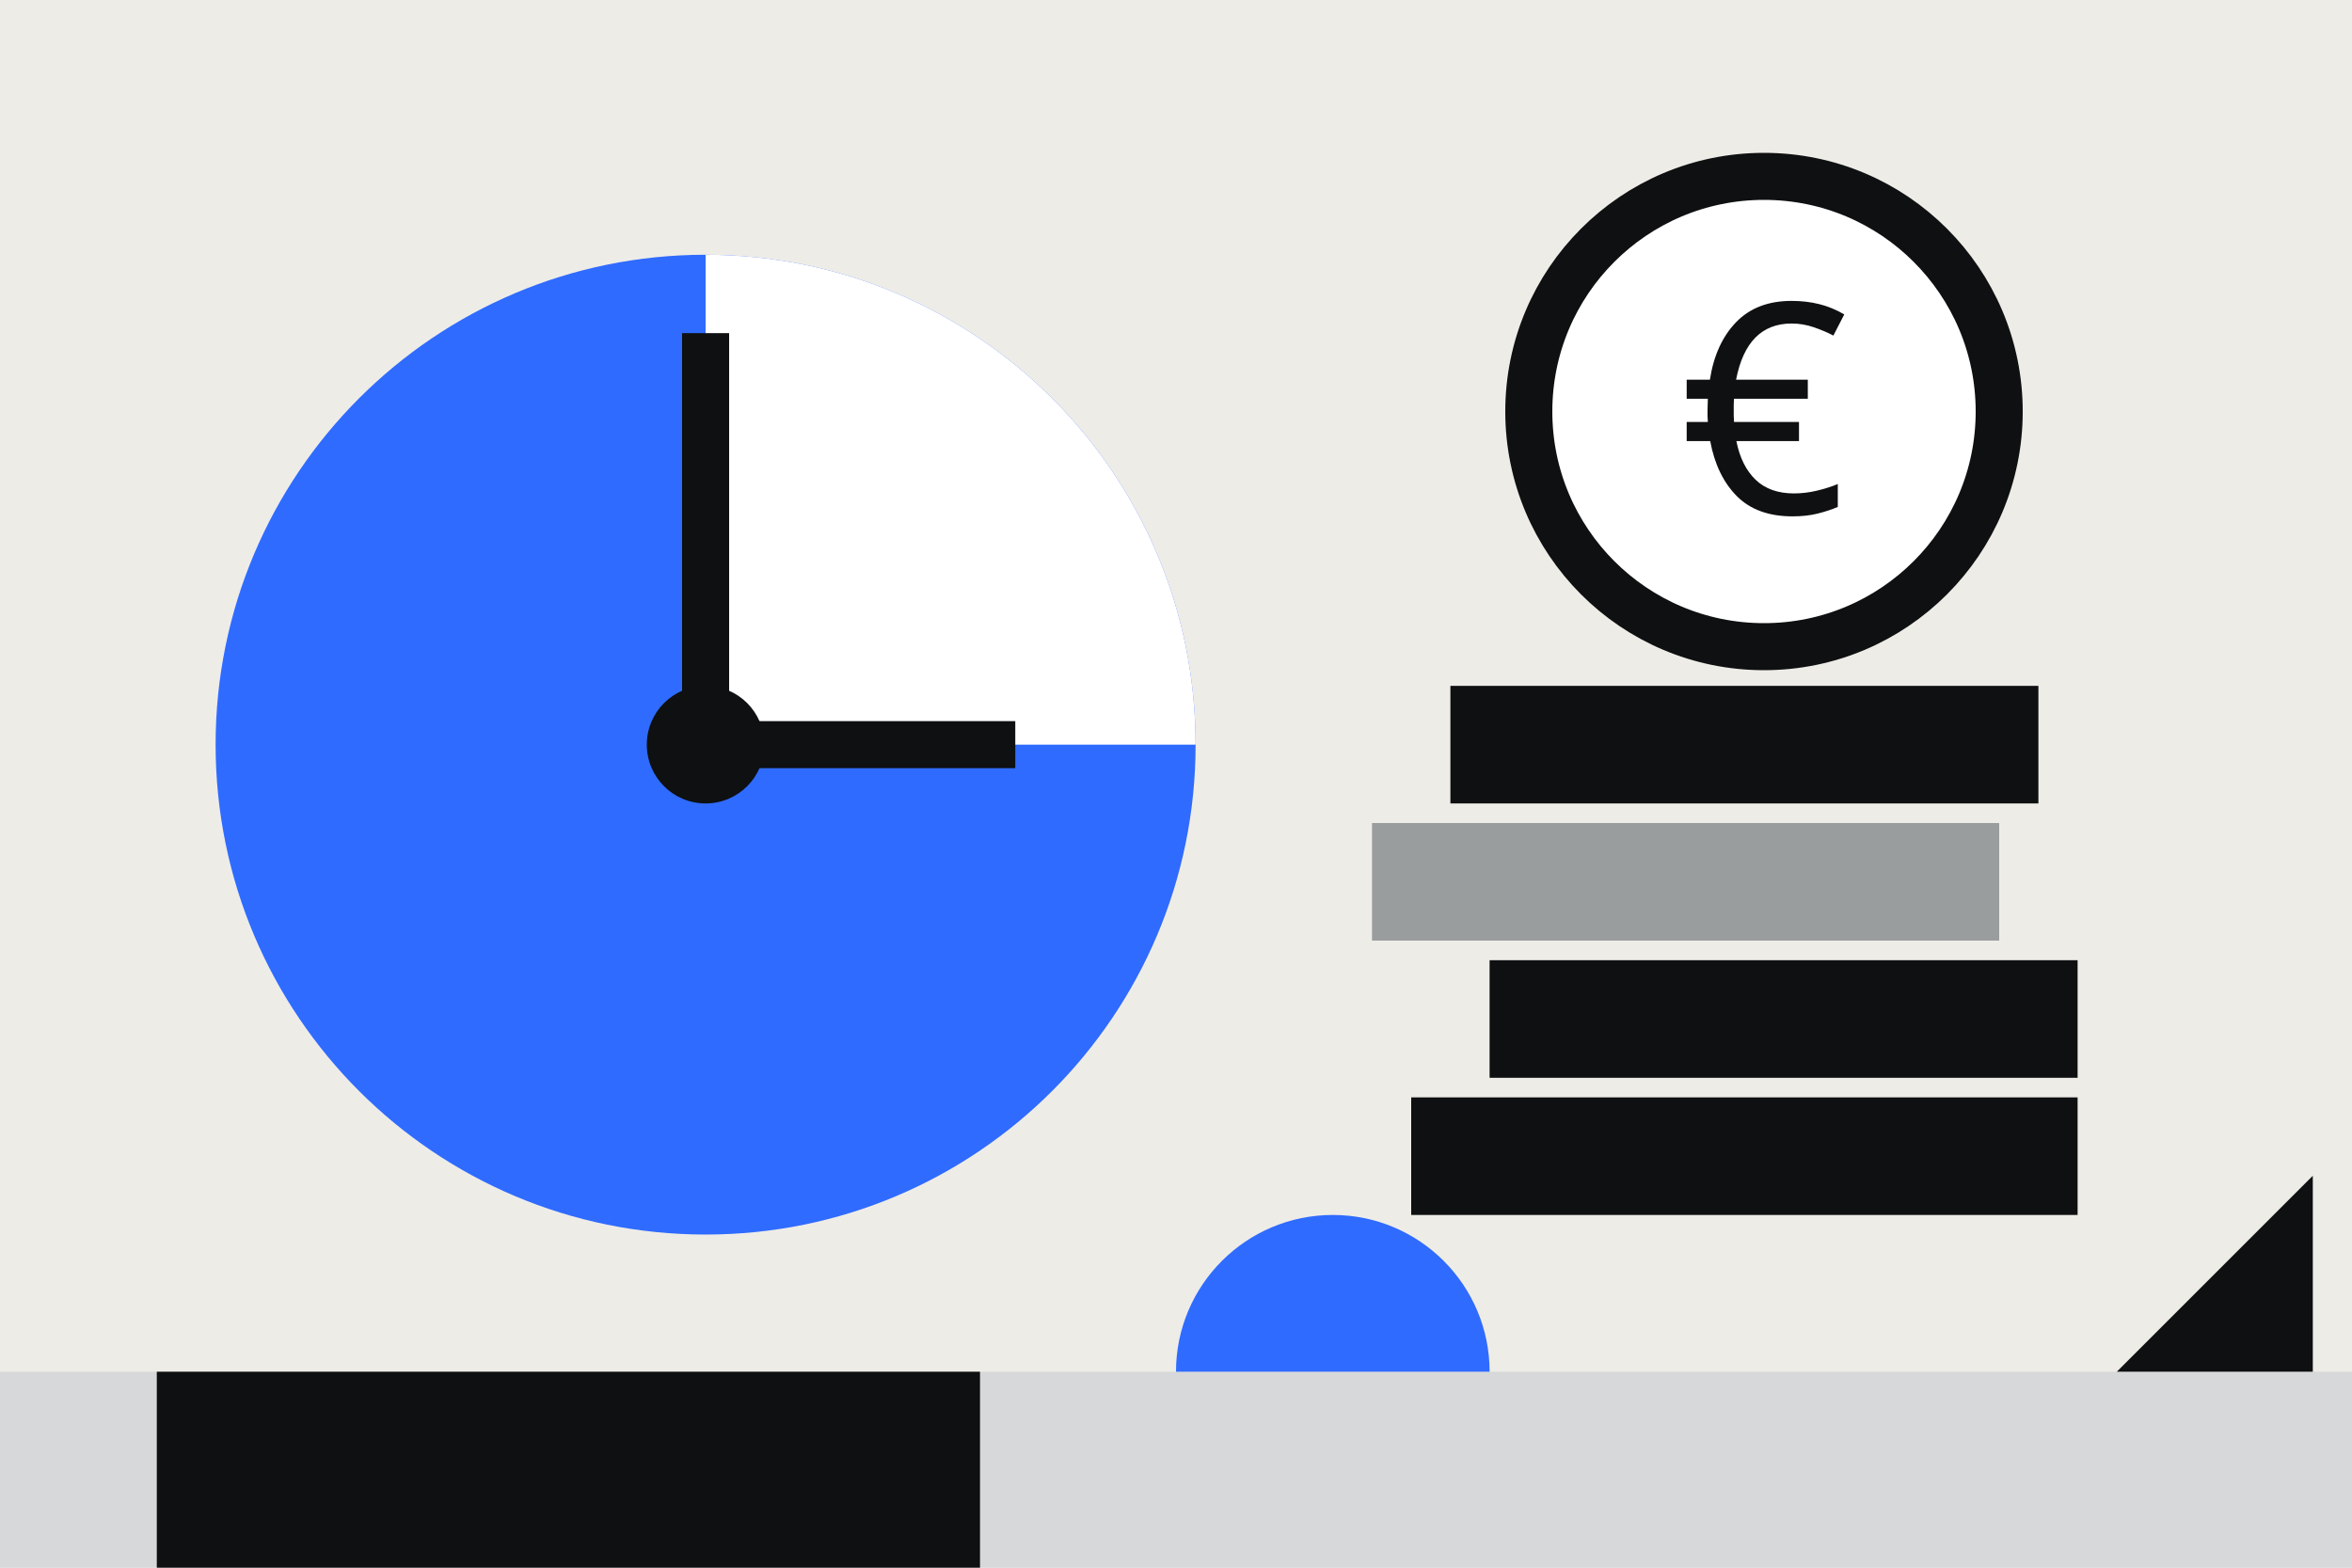
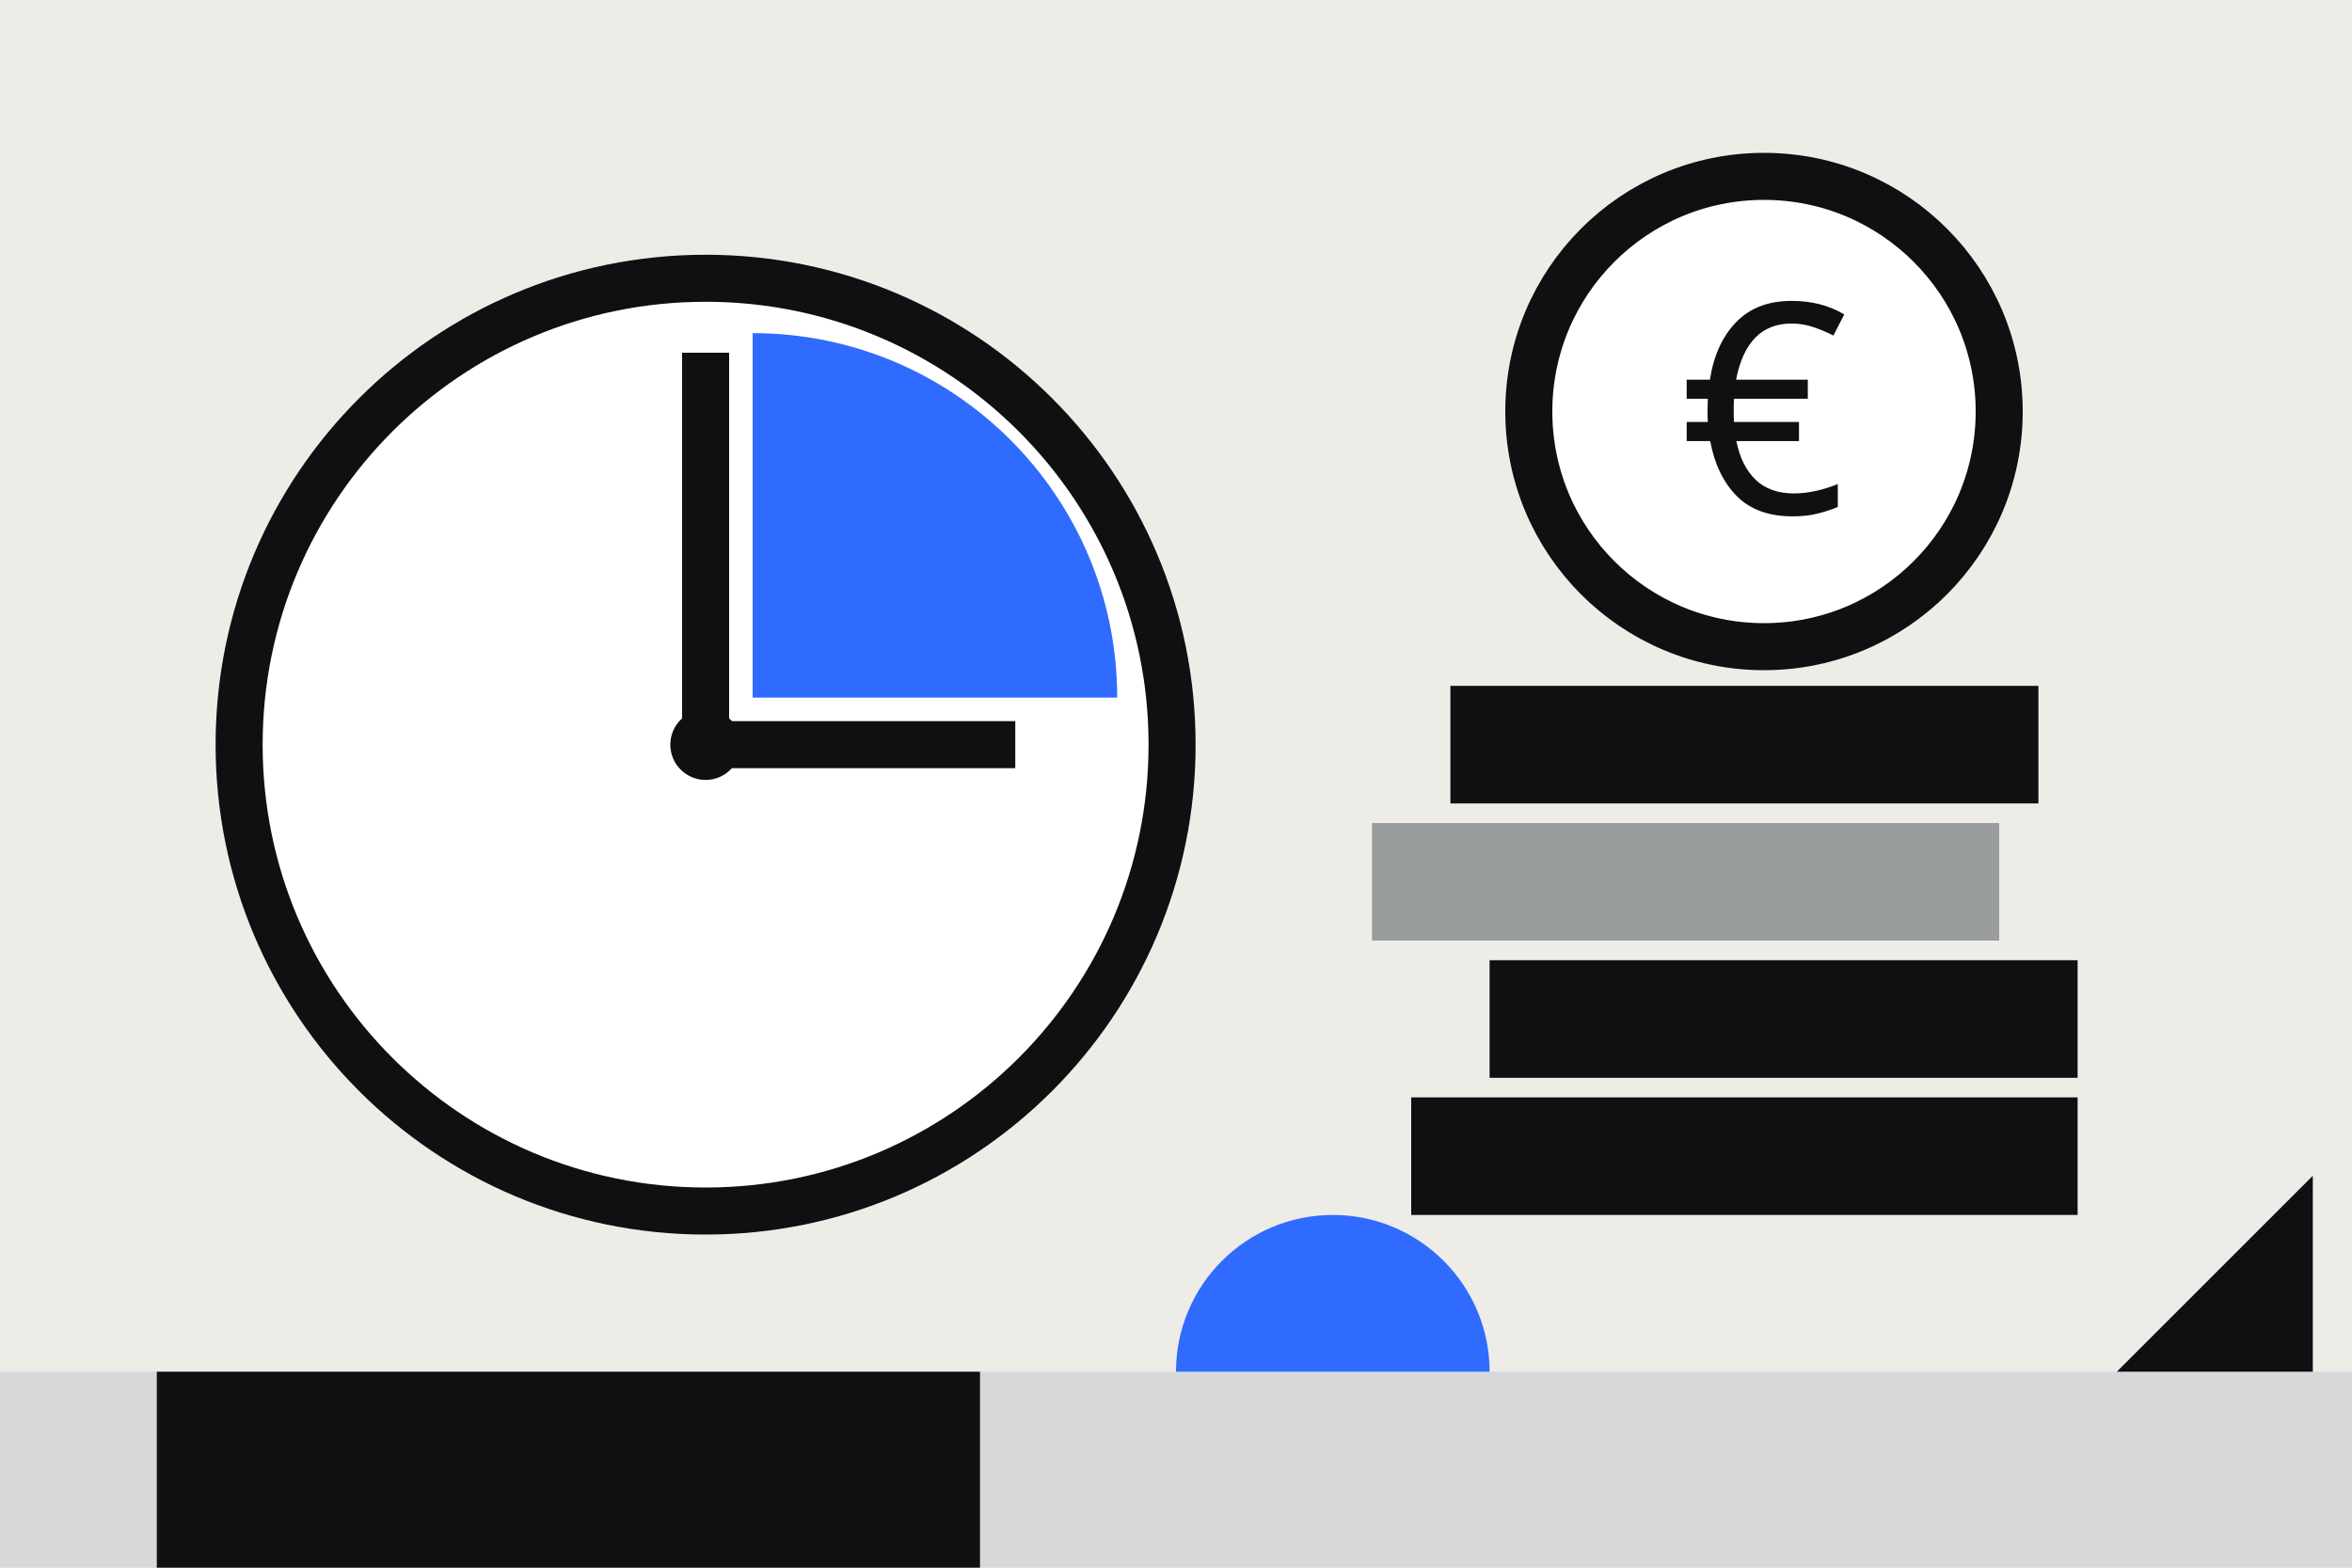
<svg xmlns="http://www.w3.org/2000/svg" viewBox="0 0 1200 800" width="1200" height="800">
  <rect width="1200" height="800" fill="#eeece7" />
  <rect x="0" y="700" width="1200" height="100" fill="#d6d8d9" />
  <rect x="80" y="700" width="420" height="100" fill="#0e1011" />
-   <circle cx="360" cy="380" r="250" fill="#2f6bff" />
-   <path d="M360 380 L360 130 A250 250 0 0 1 610 380 Z" fill="#fff" />
-   <rect x="348" y="170" width="24" height="222" fill="#0e1011" />
-   <rect x="348" y="368" width="170" height="24" fill="#0e1011" />
-   <circle cx="360" cy="380" r="30" fill="#0e1011" />
+   <g transform="translate(360 380) scale(1)">
+     <circle r="238" fill="#fff" stroke="#0e1011" stroke-width="24" />
+     <path d="M24 -24 L24 -210 A186 186 0 0 1 210 -24 Z" fill="#2f6bff" />
+     <rect x="-12" y="-200" width="24" height="212" fill="#0e1011" />
+     <rect x="-12" y="-12" width="170" height="24" fill="#0e1011" />
+     <circle r="18" fill="#0e1011" />
+   </g>
  <rect x="720" y="560" width="340" height="60" fill="#0e1011" />
  <rect x="760" y="490" width="300" height="60" fill="#0e1011" />
  <rect x="700" y="420" width="320" height="60" fill="#9a9d9e" />
  <rect x="740" y="350" width="300" height="60" fill="#0e1011" />
  <circle cx="900" cy="210" r="120" fill="#fff" />
  <circle cx="900" cy="210" r="120" fill="none" stroke="#0e1011" stroke-width="24" />
  <text x="900" y="262" text-anchor="middle" font-family="Anton, Impact, sans-serif" font-size="150" fill="#0e1011">€</text>
  <path d="M1080 700 L1180 700 L1180 600 Z" fill="#0e1011" />
  <path d="M600 700 A80 80 0 0 1 760 700 Z" fill="#2f6bff" />
</svg>
